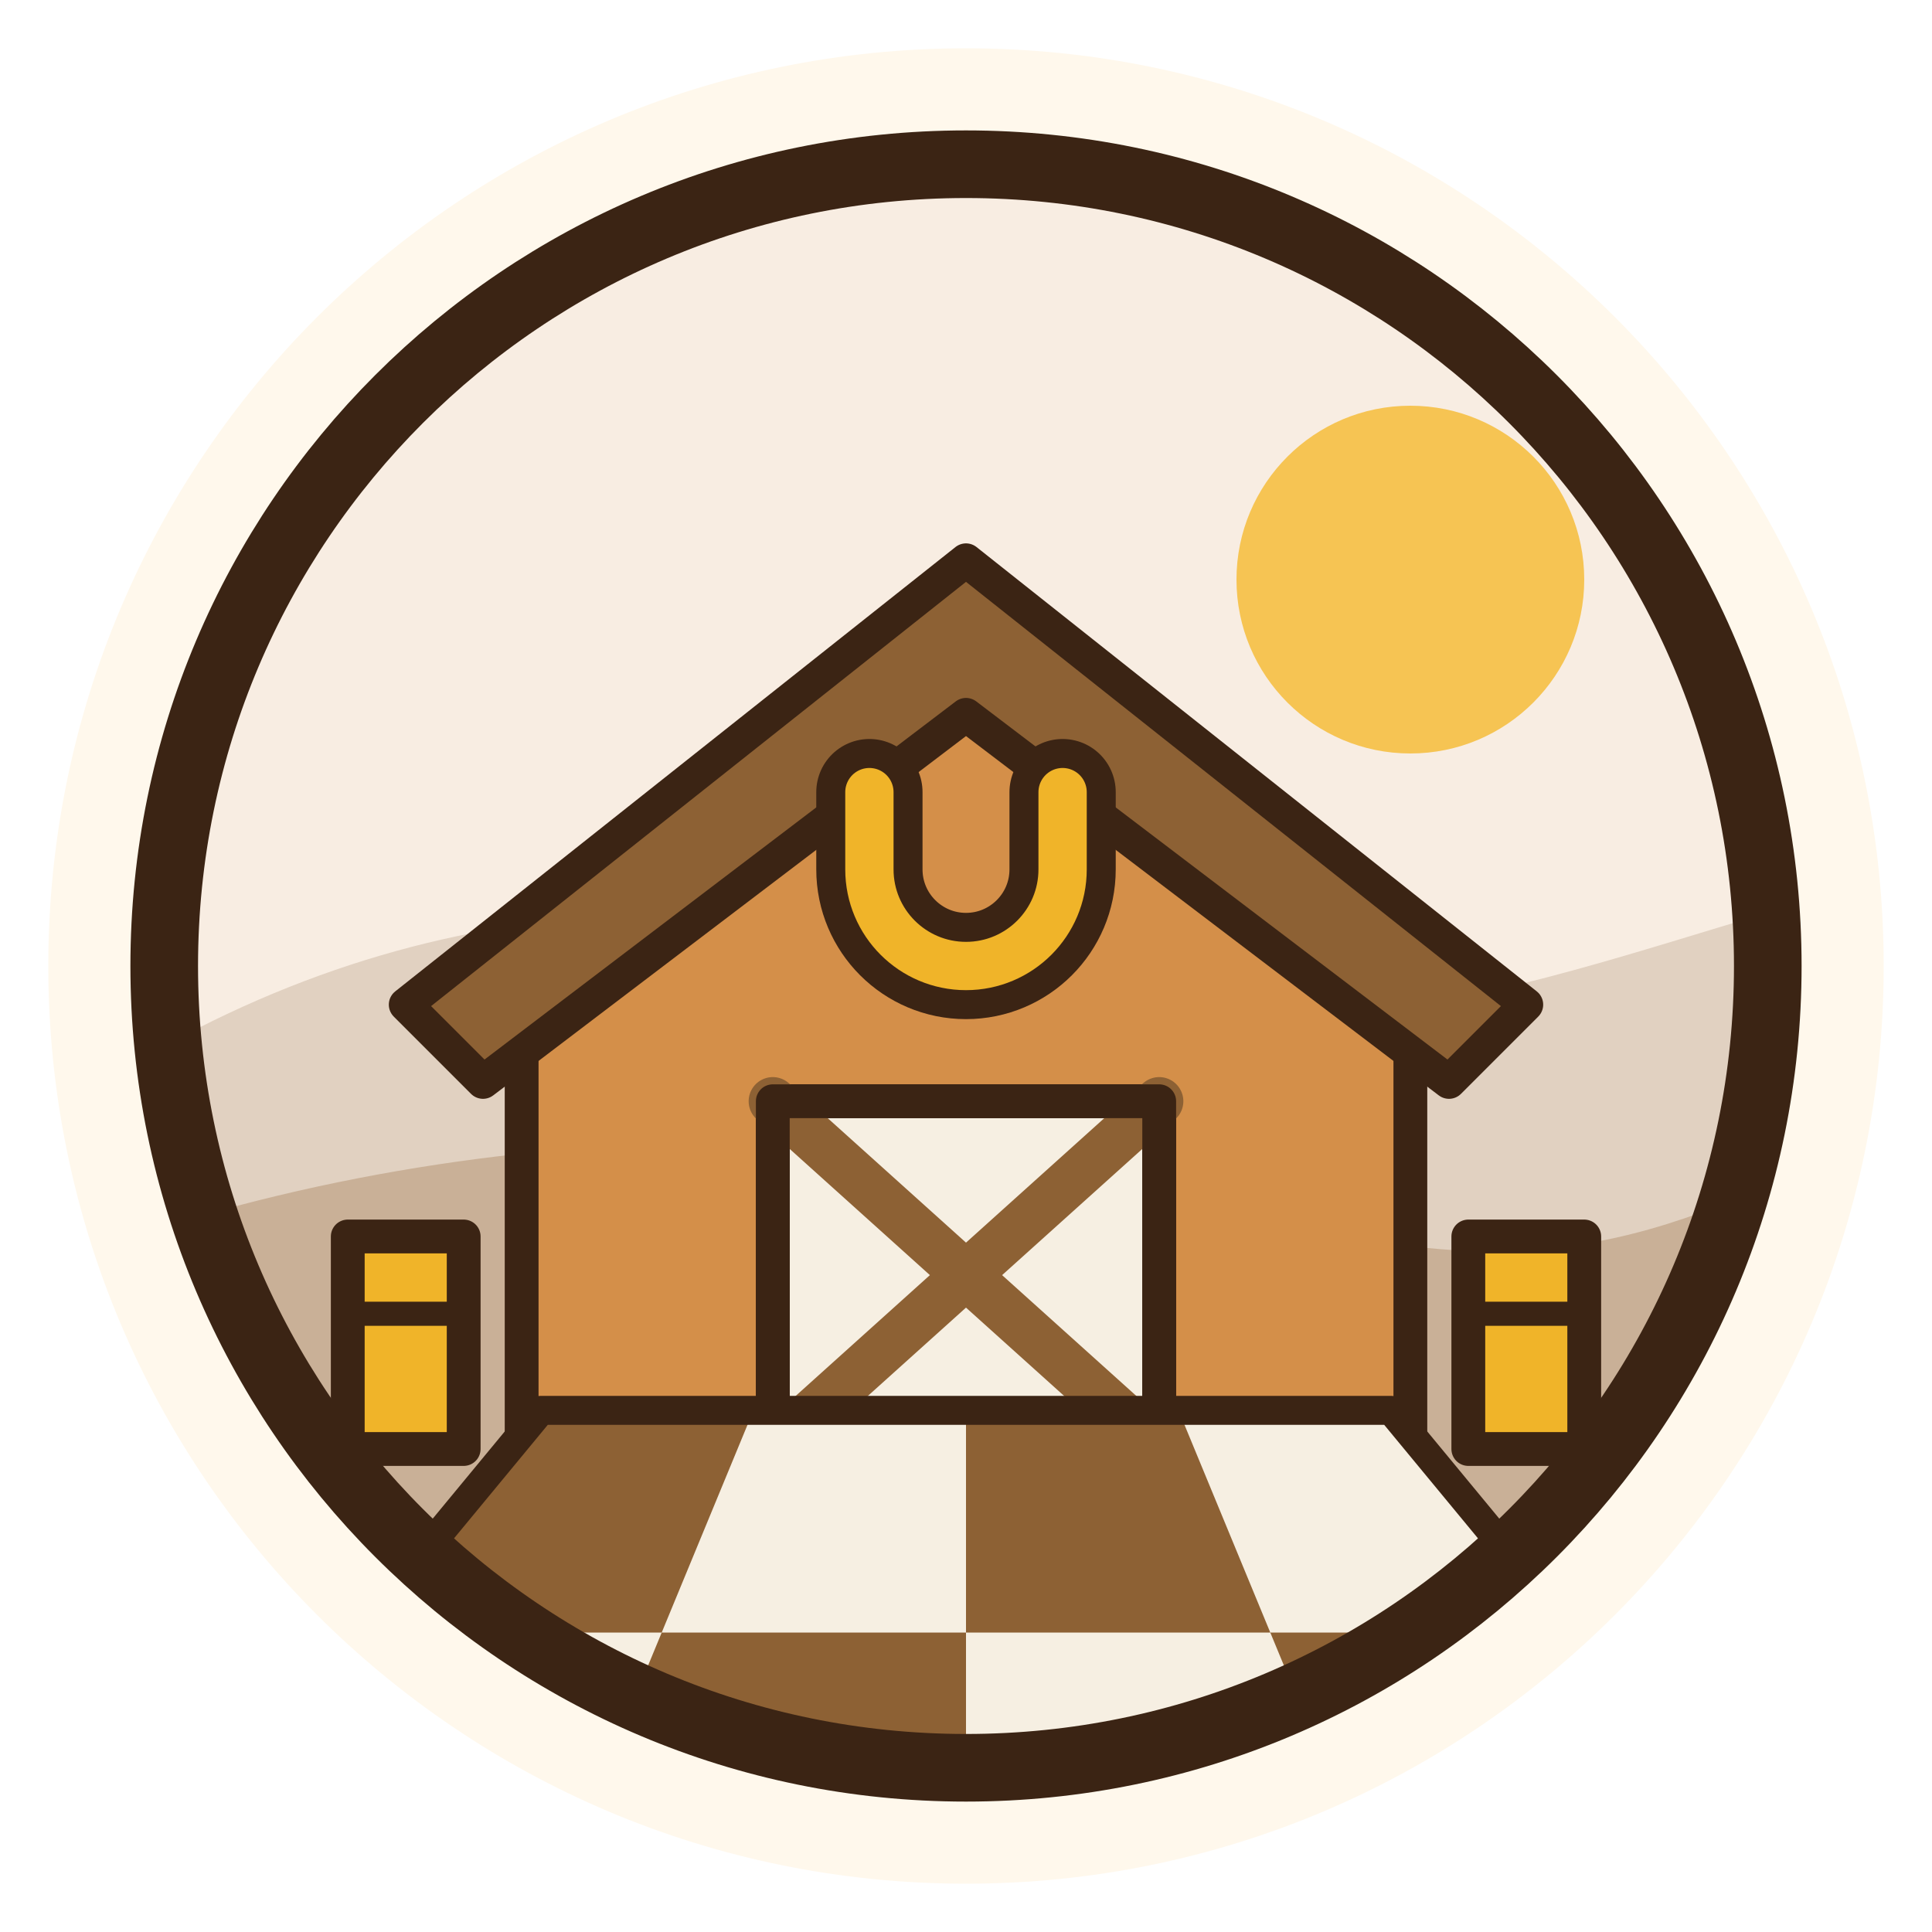
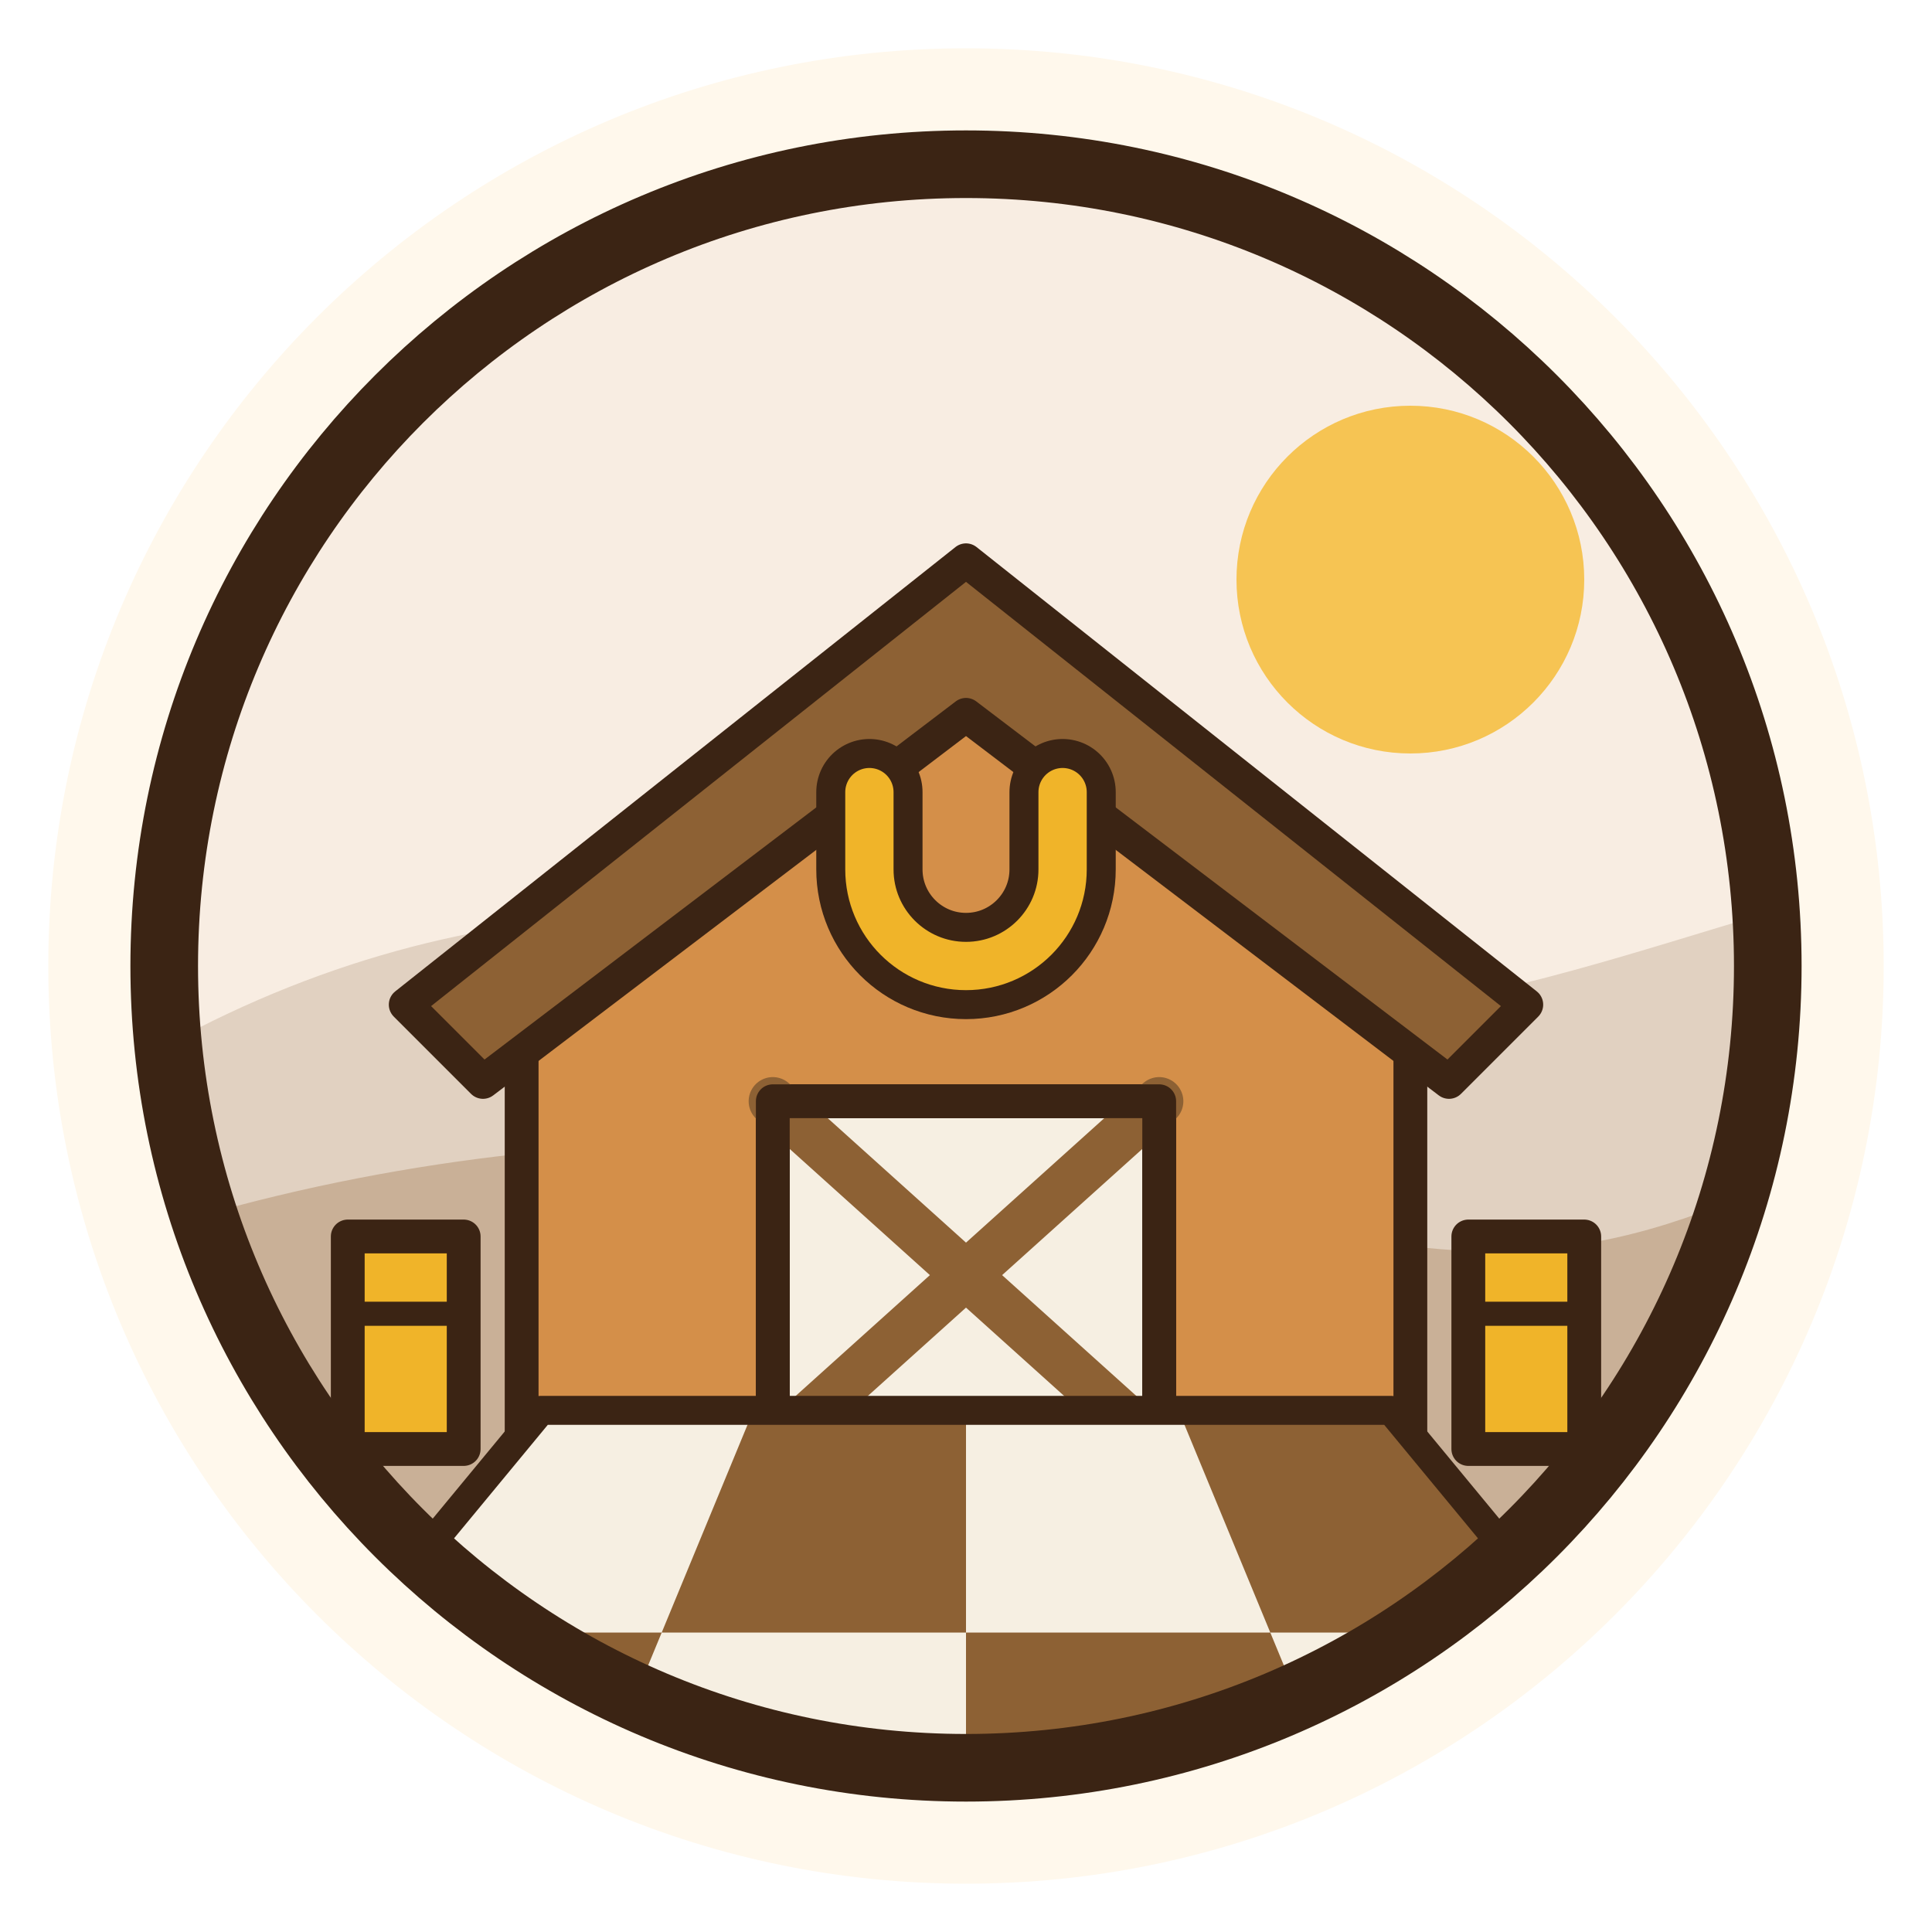
<svg xmlns="http://www.w3.org/2000/svg" viewBox="0 0 200 200" role="img" aria-labelledby="t">
  <defs>
    <clipPath id="c">
      <circle cx="100" cy="100" r="82" />
    </clipPath>
  </defs>
  <circle cx="100" cy="100" r="95" fill="#fff8ec" />
  <g clip-path="url(#c)">
    <rect width="200" height="200" fill="#f8ede2" />
    <circle cx="146" cy="60" r="18" fill="#f6c453" />
    <path d="M14 110C48 90 82 92 110 102S168 98 192 92V200H14Z" fill="#e1d1c1" />
    <path d="M8 130C52 114 98 116 132 126S180 122 196 118V200H8Z" fill="#c9b097" />
    <g stroke="#3b2414" stroke-width="3.5" stroke-linejoin="round" stroke-linecap="round">
      <path d="M54 150V100L100 66L146 100V150Z" fill="#d48f49" />
      <path d="M42 104L100 58L158 104L150 112L100 74L50 112Z" fill="#8d6134" />
      <path d="M80 150V114H120V150Z" fill="#f6efe2" />
      <path d="M80 114L120 150M120 114L80 150" fill="none" stroke="#8d6134" stroke-width="5" />
      <path d="M80 150V114H120V150" fill="none" />
      <path d="M90 82V90A10 10 0 0 0 110 90V82" fill="none" stroke="#3b2414" stroke-width="11" />
      <path d="M90 82V90A10 10 0 0 0 110 90V82" fill="none" stroke="#f0b429" stroke-width="5" />
      <path d="M36 150V128H48V150ZM152 150V128H164V150Z" fill="#f0b429" />
      <path d="M36 136H48M152 136H164" fill="none" stroke-width="2.5" />
    </g>
    <path d="M56.0 146.0L144.0 146.0L182.0 192.0L18.0 192.0Z" fill="#f6efe2" />
-     <path d="M56.0 146.0L78.0 146.0L68.5 169.0L37.0 169.0ZM100.0 146.0L122.0 146.0L131.5 169.0L100.0 169.0ZM68.5 169.0L100.0 169.0L100.0 192.0L59.0 192.0ZM131.5 169.0L163.0 169.0L182.0 192.0L141.0 192.0Z" fill="#8d6134" />
+     <path d="M78.0 146.0L100.0 146.0L100.0 169.0L68.5 169.0ZM122.0 146.0L144.0 146.0L163.0 169.0L131.5 169.0ZM37.0 169.0L68.5 169.0L59.0 192.0L18.0 192.0ZM100.0 169.0L131.5 169.0L141.0 192.0L100.0 192.0Z" fill="#8d6134" />
    <path d="M56.0 146.0L144.0 146.0L182.0 192.0L18.0 192.0Z" fill="none" stroke="#3b2414" stroke-width="3" stroke-linejoin="round" />
  </g>
  <circle cx="100" cy="100" r="83" fill="none" stroke="#3b2414" stroke-width="7" />
</svg>
